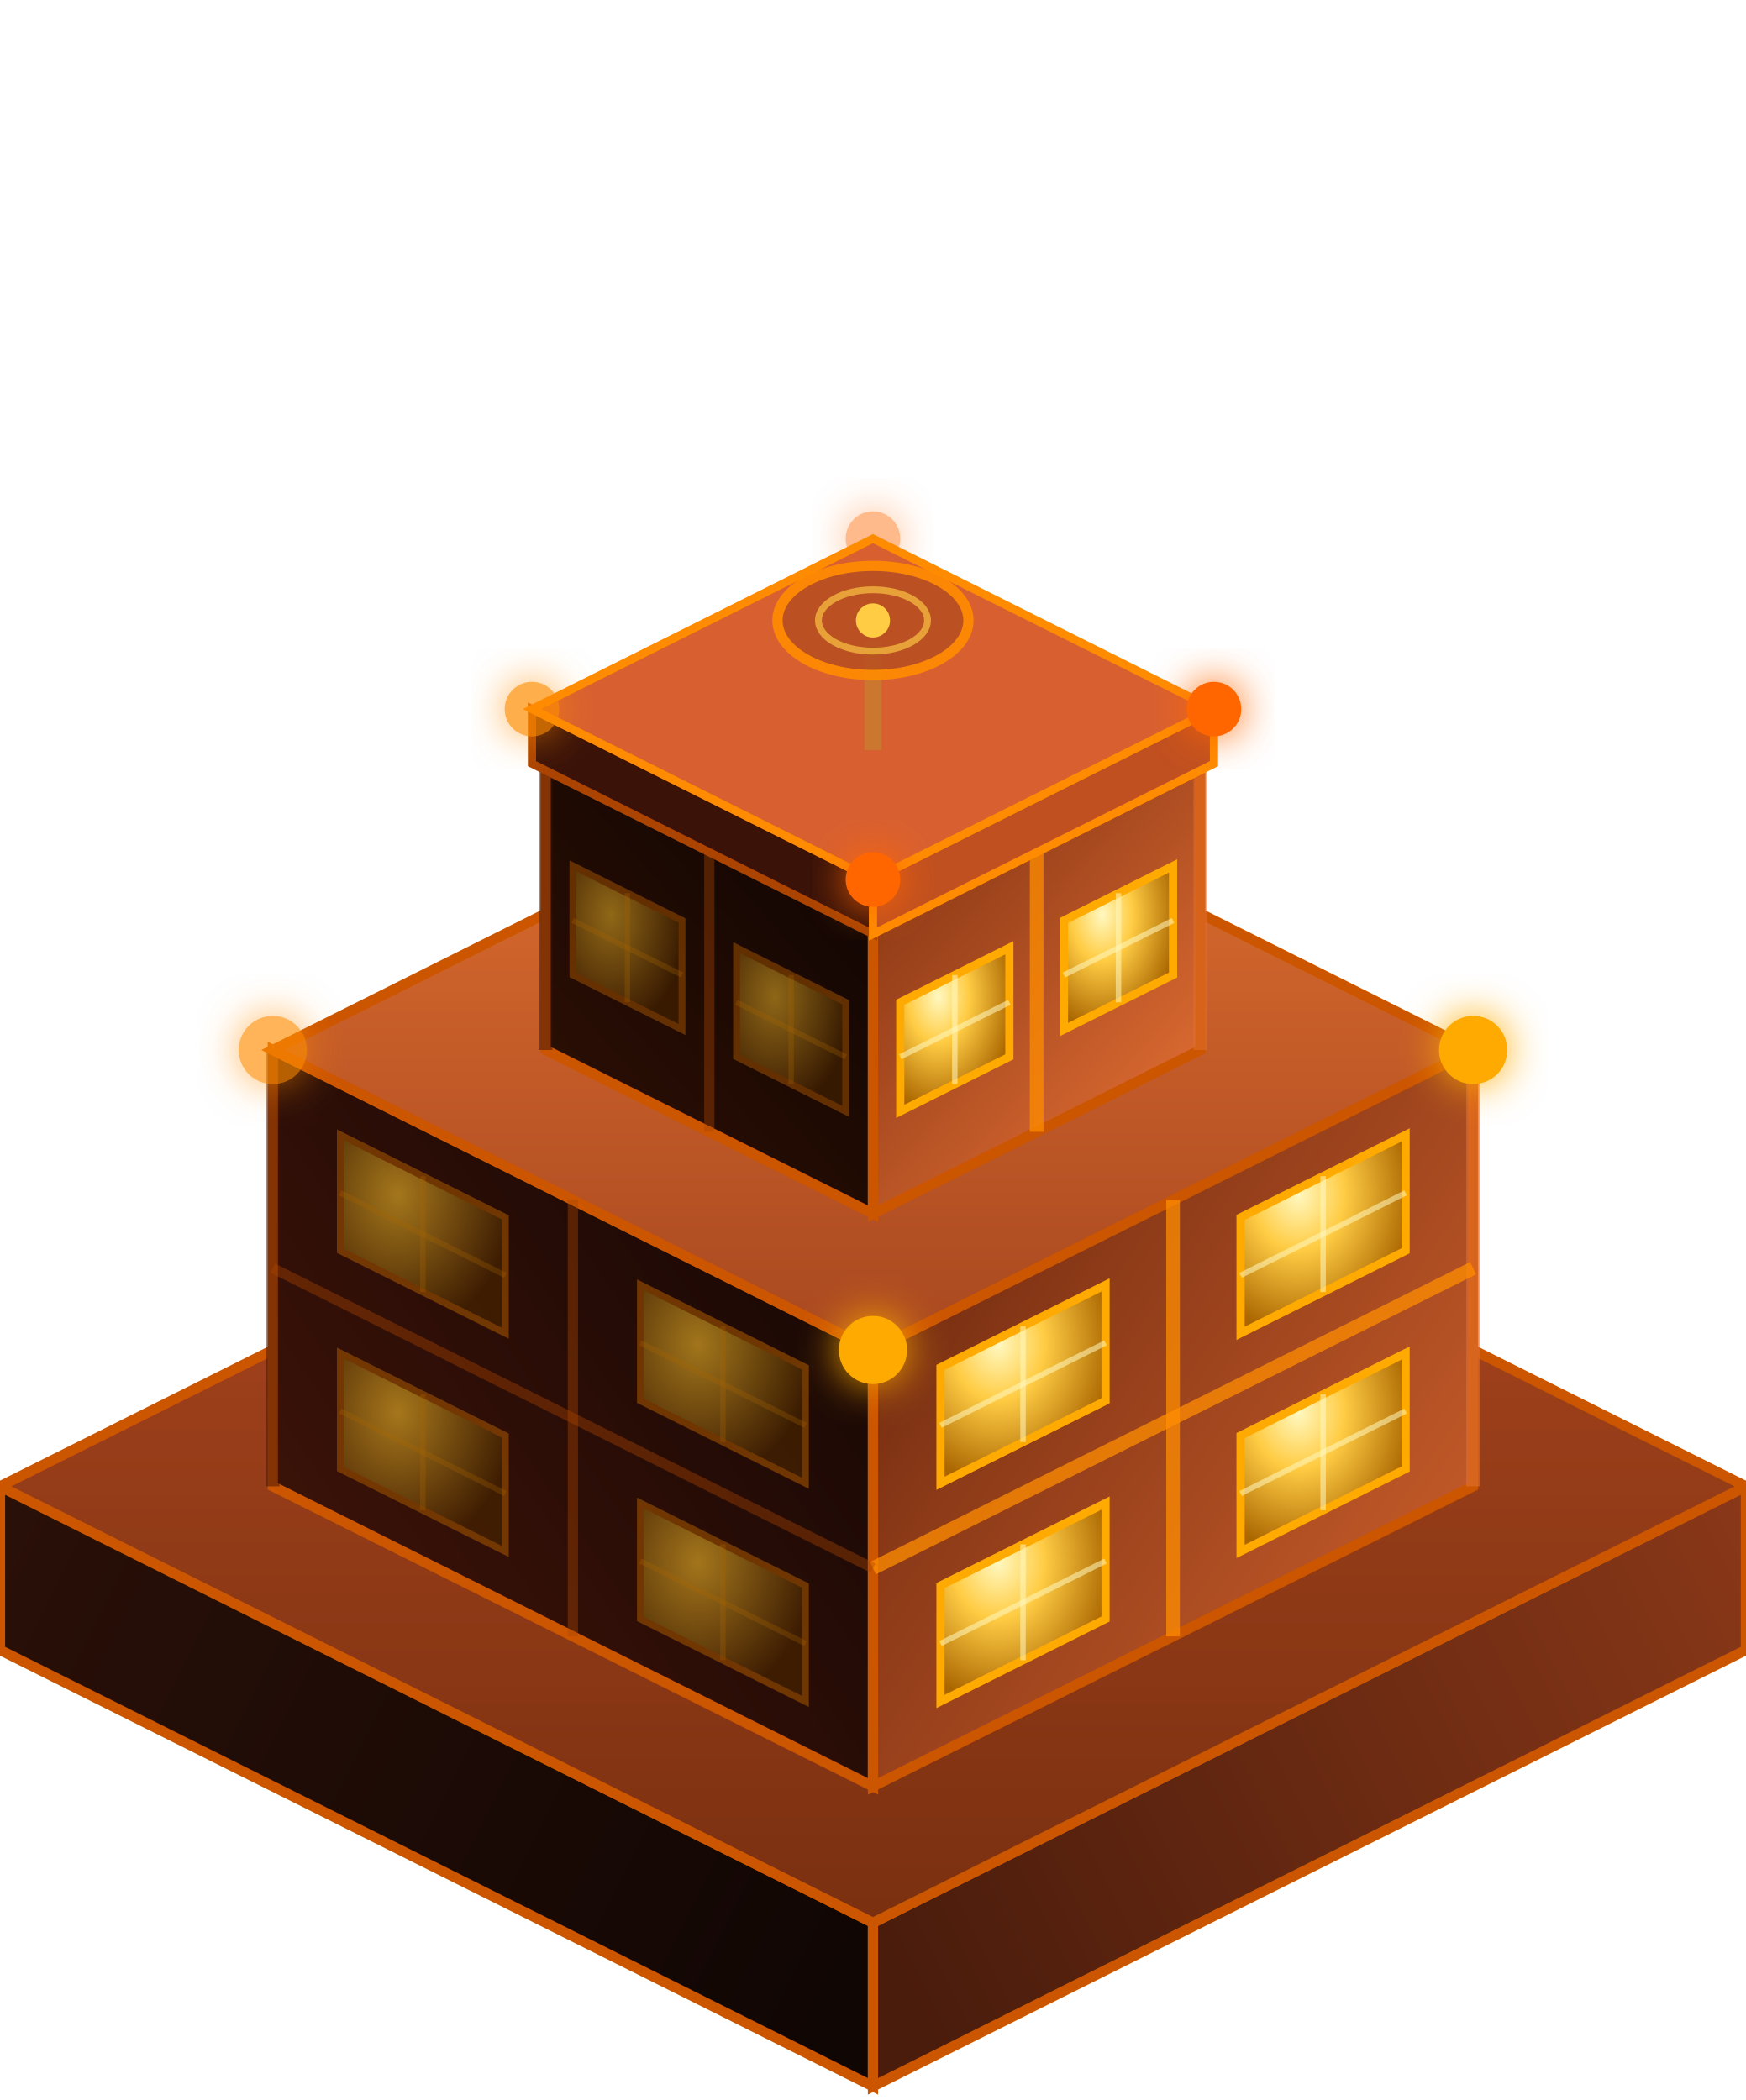
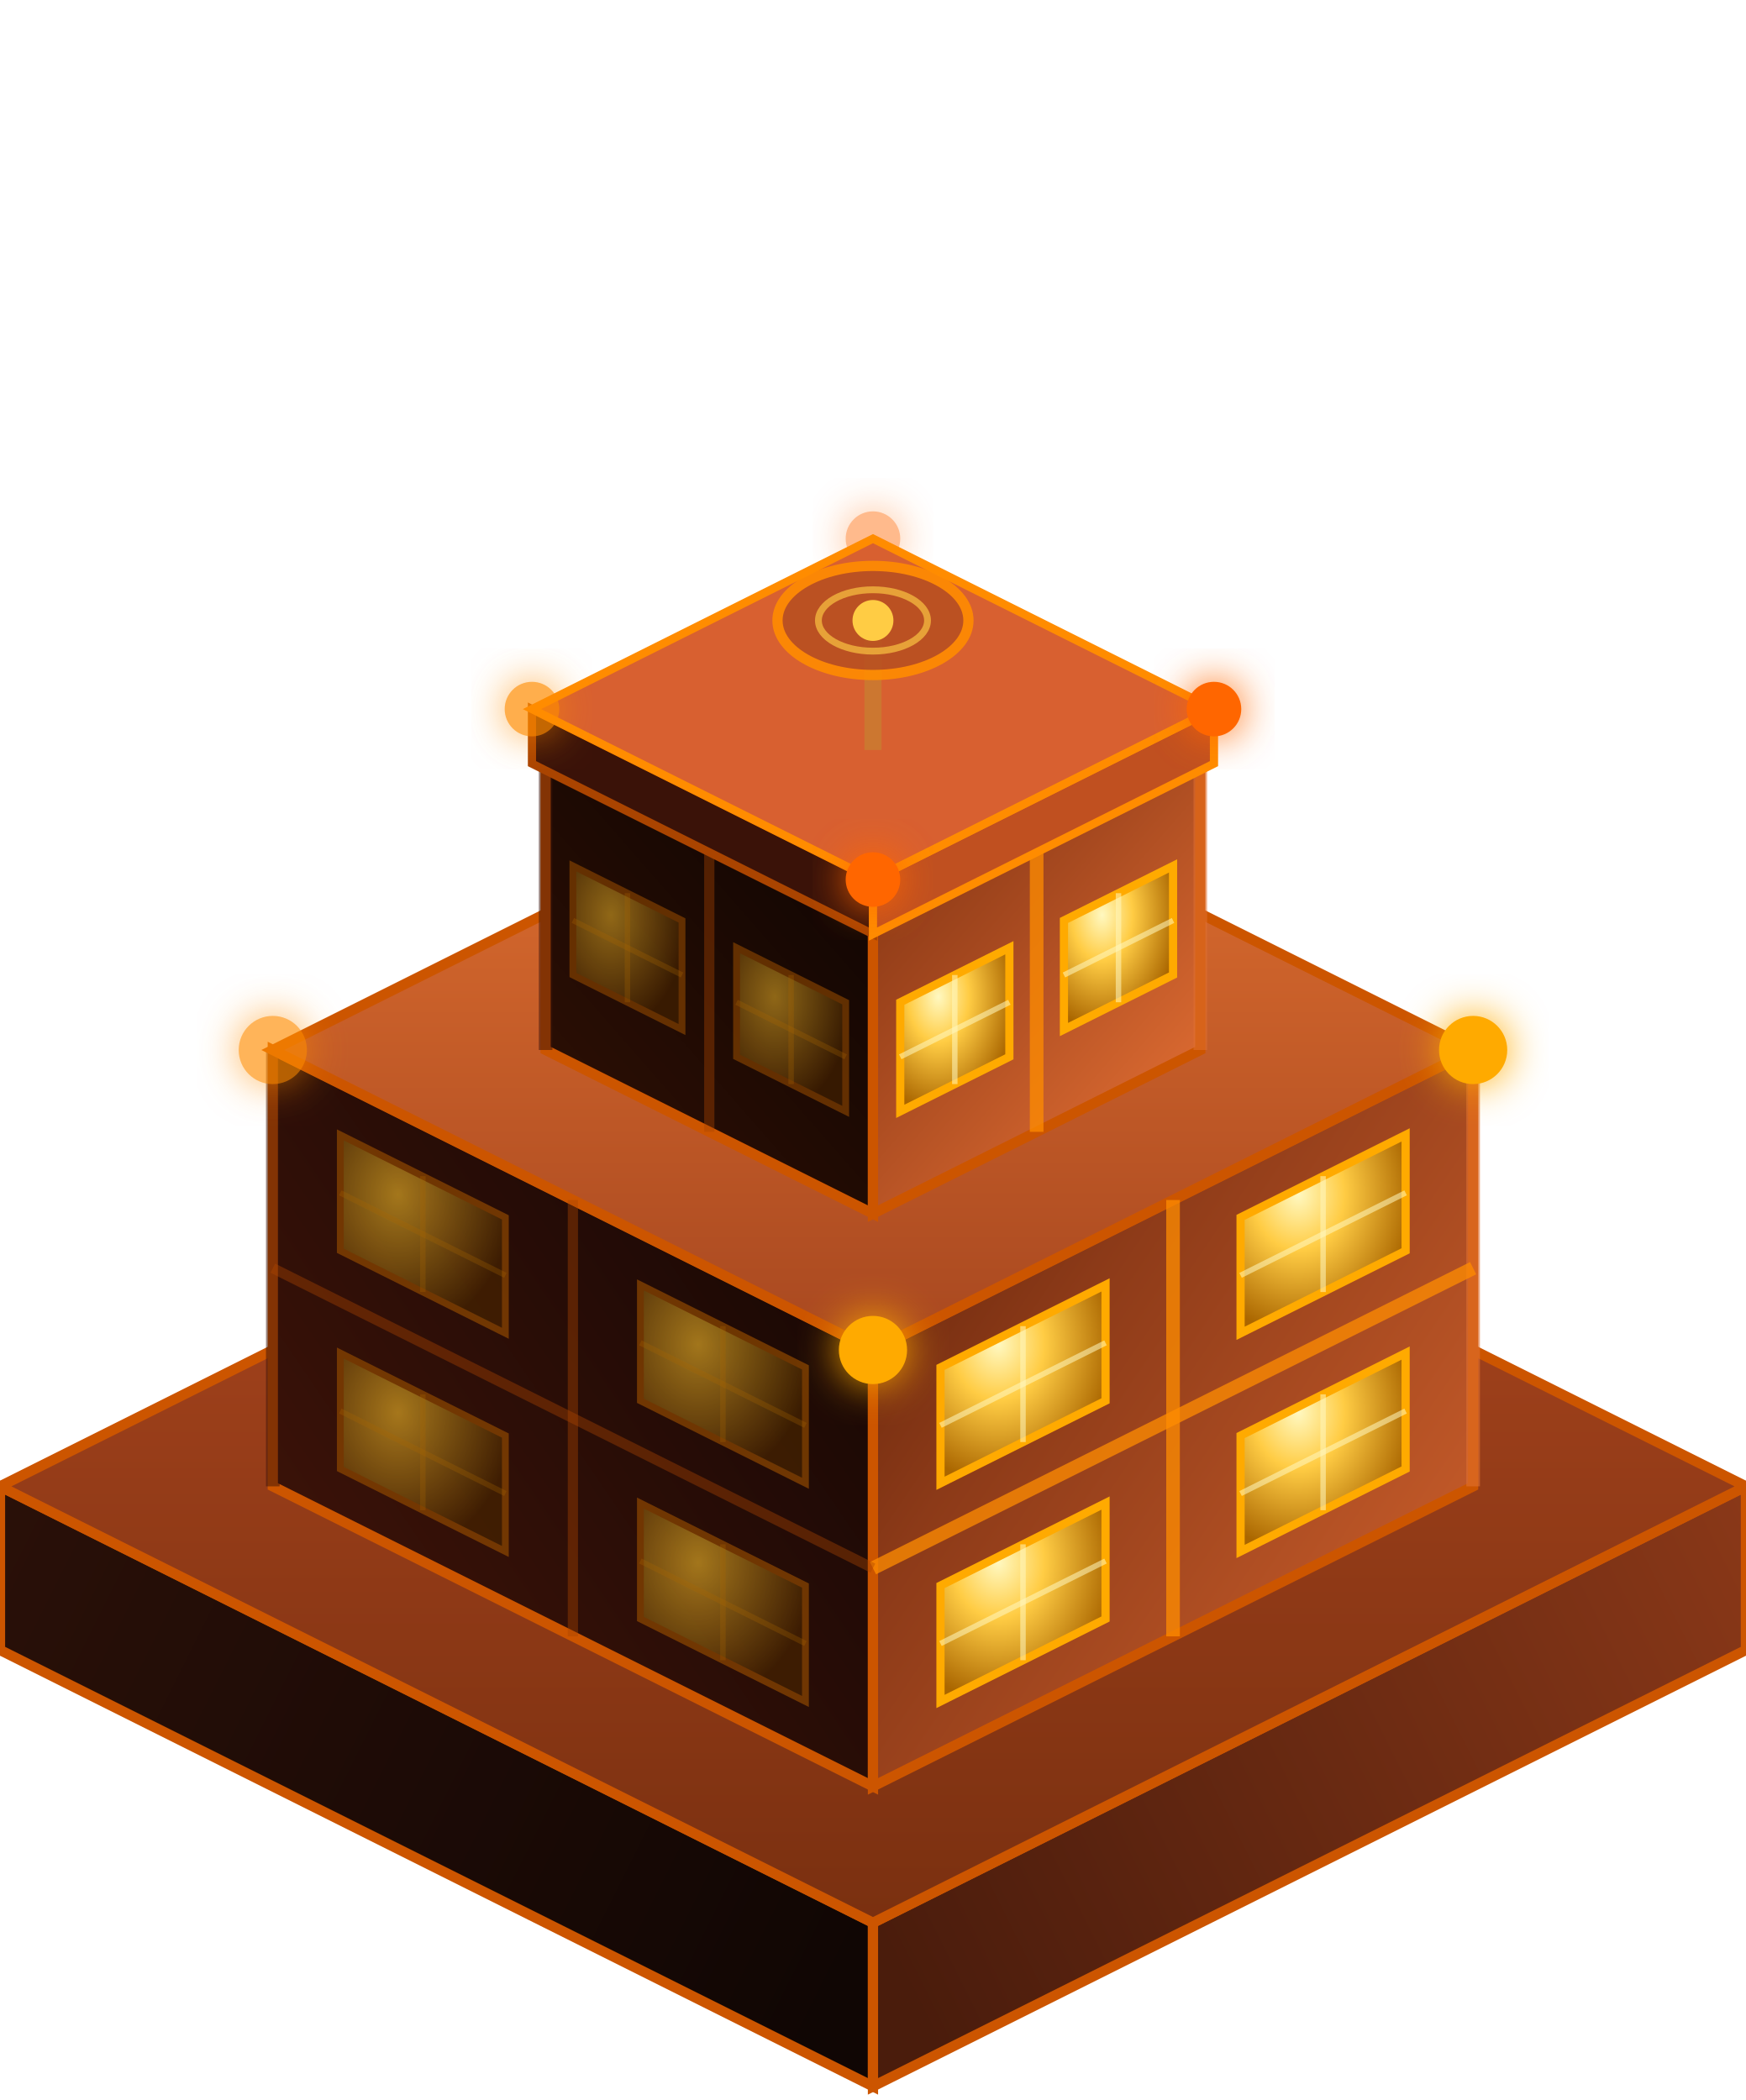
<svg xmlns="http://www.w3.org/2000/svg" viewBox="-128 -178 256 308" width="256" height="308">
  <defs>
    <linearGradient id="fR" gradientUnits="userSpaceOnUse" x1="128" y1="40" x2="0" y2="104">
      <stop offset="0%" stop-color="#8a3818" />
      <stop offset="100%" stop-color="#4a1c0c" />
    </linearGradient>
    <linearGradient id="fL" gradientUnits="userSpaceOnUse" x1="-128" y1="40" x2="0" y2="104">
      <stop offset="0%" stop-color="#2a1008" />
      <stop offset="100%" stop-color="#100604" />
    </linearGradient>
    <linearGradient id="fT" gradientUnits="userSpaceOnUse" x1="0" y1="-24" x2="0" y2="104">
      <stop offset="0%" stop-color="#b04820" />
      <stop offset="100%" stop-color="#7a3010" />
    </linearGradient>
    <linearGradient id="aR" gradientUnits="userSpaceOnUse" x1="88" y1="16" x2="0" y2="-44">
      <stop offset="0%" stop-color="#c05828" />
      <stop offset="60%" stop-color="#8c3a18" />
      <stop offset="100%" stop-color="#5c2008" />
    </linearGradient>
    <linearGradient id="aL" gradientUnits="userSpaceOnUse" x1="-88" y1="16" x2="0" y2="-44">
      <stop offset="0%" stop-color="#3a1208" />
      <stop offset="100%" stop-color="#120604" />
    </linearGradient>
    <linearGradient id="aT" gradientUnits="userSpaceOnUse" x1="0" y1="-92" x2="0" y2="-4">
      <stop offset="0%" stop-color="#e07030" />
      <stop offset="100%" stop-color="#a84820" />
    </linearGradient>
    <linearGradient id="bR" gradientUnits="userSpaceOnUse" x1="48" y1="-64" x2="0" y2="-106">
      <stop offset="0%" stop-color="#d86830" />
      <stop offset="50%" stop-color="#a84a20" />
      <stop offset="100%" stop-color="#7c3010" />
    </linearGradient>
    <linearGradient id="bL" gradientUnits="userSpaceOnUse" x1="-48" y1="-64" x2="0" y2="-106">
      <stop offset="0%" stop-color="#2a0e04" />
      <stop offset="100%" stop-color="#0c0402" />
    </linearGradient>
    <linearGradient id="bT" gradientUnits="userSpaceOnUse" x1="0" y1="-130" x2="0" y2="-82">
      <stop offset="0%" stop-color="#f07840" />
      <stop offset="100%" stop-color="#c05a28" />
    </linearGradient>
    <radialGradient id="winW" cx="35%" cy="30%" r="70%">
      <stop offset="0%" stop-color="#fff8c0" />
      <stop offset="40%" stop-color="#ffcc44" />
      <stop offset="100%" stop-color="#aa6600" />
    </radialGradient>
    <radialGradient id="winD" cx="35%" cy="30%" r="70%">
      <stop offset="0%" stop-color="#cc9922" />
      <stop offset="100%" stop-color="#442200" />
    </radialGradient>
    <filter id="glow" x="-60%" y="-60%" width="220%" height="220%">
      <feGaussianBlur stdDeviation="3" result="blur" />
      <feMerge>
        <feMergeNode in="blur" />
        <feMergeNode in="SourceGraphic" />
      </feMerge>
    </filter>
    <filter id="softglow" x="-80%" y="-80%" width="260%" height="260%">
      <feGaussianBlur stdDeviation="5" result="blur" />
      <feMerge>
        <feMergeNode in="blur" />
        <feMergeNode in="SourceGraphic" />
      </feMerge>
    </filter>
  </defs>
  <polygon points="-128,64 0,128 0,104 -128,40" fill="url(#fL)" stroke="#cc5500" stroke-width="1.5" />
  <polygon points="128,64 0,128 0,104 128,40" fill="url(#fR)" stroke="#cc5500" stroke-width="1.5" />
  <polygon points="0,-24 128,40 0,104 -128,40" fill="url(#fT)" stroke="#cc5500" stroke-width="1.5" />
  <g transform="translate(0, 24)">
    <polygon points="-88,16 0,60 0,-4 -88,-48" fill="url(#aL)" stroke="#cc5500" stroke-width="1.5" />
    <line x1="-88" y1="16" x2="-88" y2="-48" stroke="#3a1208" stroke-width="2" opacity="0.5" />
    <polygon points="-78.1,13.45 -53.9,25.55 -53.9,8.55 -78.1,-3.55" fill="url(#winD)" stroke="#884400" stroke-width="1" opacity="0.75" />
    <line x1="-66" y1="2.5" x2="-66" y2="19.5" stroke="#aa6600" stroke-width="0.8" opacity="0.28" />
    <line x1="-78.1" y1="4.95" x2="-53.9" y2="17.05" stroke="#aa6600" stroke-width="0.8" opacity="0.28" />
    <polygon points="-34.1,35.45 -9.9,47.55 -9.9,30.55 -34.1,18.45" fill="url(#winD)" stroke="#884400" stroke-width="1" opacity="0.75" />
    <line x1="-22" y1="24.5" x2="-22" y2="41.5" stroke="#aa6600" stroke-width="0.8" opacity="0.28" />
    <line x1="-34.1" y1="26.95" x2="-9.9" y2="39.05" stroke="#aa6600" stroke-width="0.8" opacity="0.28" />
    <polygon points="-78.1,-18.55 -53.9,-6.45 -53.9,-23.45 -78.1,-35.55" fill="url(#winD)" stroke="#884400" stroke-width="1" opacity="0.75" />
    <line x1="-66" y1="-29.5" x2="-66" y2="-12.5" stroke="#aa6600" stroke-width="0.8" opacity="0.28" />
    <line x1="-78.1" y1="-27.05" x2="-53.9" y2="-14.95" stroke="#aa6600" stroke-width="0.8" opacity="0.28" />
    <polygon points="-34.1,3.45 -9.9,15.55 -9.9,-1.45 -34.1,-13.55" fill="url(#winD)" stroke="#884400" stroke-width="1" opacity="0.75" />
    <line x1="-22" y1="-7.5" x2="-22" y2="9.5" stroke="#aa6600" stroke-width="0.8" opacity="0.28" />
    <line x1="-34.1" y1="-5.05" x2="-9.9" y2="7.05" stroke="#aa6600" stroke-width="0.8" opacity="0.28" />
    <polygon points="88,16 0,60 0,-4 88,-48" fill="url(#aR)" stroke="#cc5500" stroke-width="1.5" />
    <line x1="88" y1="16" x2="88" y2="-48" stroke="#e07030" stroke-width="2" opacity="0.6" />
    <polygon points="78.1,13.45 53.9,25.55 53.9,8.55 78.1,-3.55" fill="url(#winW)" stroke="#ffaa00" stroke-width="1.2" />
    <line x1="66" y1="2.5" x2="66" y2="19.5" stroke="#fff8c0" stroke-width="0.8" opacity="0.55" />
    <line x1="78.1" y1="4.95" x2="53.9" y2="17.05" stroke="#fff8c0" stroke-width="0.8" opacity="0.55" />
    <polygon points="34.1,35.45 9.9,47.55 9.9,30.55 34.1,18.45" fill="url(#winW)" stroke="#ffaa00" stroke-width="1.2" />
    <line x1="22" y1="24.5" x2="22" y2="41.5" stroke="#fff8c0" stroke-width="0.8" opacity="0.55" />
    <line x1="34.1" y1="26.95" x2="9.9" y2="39.05" stroke="#fff8c0" stroke-width="0.8" opacity="0.55" />
    <polygon points="78.1,-18.55 53.9,-6.45 53.9,-23.45 78.1,-35.55" fill="url(#winW)" stroke="#ffaa00" stroke-width="1.2" />
    <line x1="66" y1="-29.5" x2="66" y2="-12.5" stroke="#fff8c0" stroke-width="0.8" opacity="0.55" />
    <line x1="78.1" y1="-27.05" x2="53.9" y2="-14.95" stroke="#fff8c0" stroke-width="0.8" opacity="0.55" />
    <polygon points="34.1,3.45 9.9,15.55 9.9,-1.45 34.1,-13.55" fill="url(#winW)" stroke="#ffaa00" stroke-width="1.2" />
    <line x1="22" y1="-7.5" x2="22" y2="9.5" stroke="#fff8c0" stroke-width="0.8" opacity="0.55" />
    <line x1="34.1" y1="-5.05" x2="9.9" y2="7.05" stroke="#fff8c0" stroke-width="0.8" opacity="0.55" />
    <polygon points="0,-92 88,-48 0,-4 -88,-48" fill="url(#aT)" stroke="#cc5500" stroke-width="1.5" />
    <line x1="44" y1="-26" x2="44" y2="38" stroke="#ff8c00" stroke-width="2" opacity="0.75" />
    <line x1="-44" y1="-26" x2="-44" y2="38" stroke="#aa4400" stroke-width="1.5" opacity="0.4" />
    <line x1="88" y1="-16" x2="0" y2="28" stroke="#ff8c00" stroke-width="2" opacity="0.75" />
    <line x1="0" y1="28" x2="-88" y2="-16" stroke="#aa4400" stroke-width="1.5" opacity="0.4" />
    <circle cx="88" cy="-48" r="5" fill="#ffaa00" filter="url(#glow)" />
    <circle cx="-88" cy="-48" r="5" fill="#ff8c00" filter="url(#glow)" opacity="0.65" />
    <circle cx="0" cy="-4" r="5" fill="#ffaa00" filter="url(#glow)" />
  </g>
  <g transform="translate(0, 40)">
    <polygon points="-48,-64 0,-40 0,-82 -48,-106" fill="url(#bL)" stroke="#cc5500" stroke-width="1.5" />
    <line x1="-48" y1="-64" x2="-48" y2="-106" stroke="#3a1208" stroke-width="2" opacity="0.5" />
    <polygon points="-44,-75 -28,-67 -28,-83 -44,-91" fill="url(#winD)" stroke="#884400" stroke-width="1" opacity="0.65" />
    <line x1="-36" y1="-87" x2="-36" y2="-71" stroke="#aa6600" stroke-width="0.8" opacity="0.28" />
    <line x1="-44" y1="-83" x2="-28" y2="-75" stroke="#aa6600" stroke-width="0.8" opacity="0.28" />
    <polygon points="-20,-63 -4,-55 -4,-71 -20,-79" fill="url(#winD)" stroke="#884400" stroke-width="1" opacity="0.65" />
    <line x1="-12" y1="-75" x2="-12" y2="-59" stroke="#aa6600" stroke-width="0.8" opacity="0.28" />
    <line x1="-20" y1="-71" x2="-4" y2="-63" stroke="#aa6600" stroke-width="0.8" opacity="0.28" />
    <polygon points="48,-64 0,-40 0,-82 48,-106" fill="url(#bR)" stroke="#cc5500" stroke-width="1.5" />
    <line x1="48" y1="-64" x2="48" y2="-106" stroke="#e07030" stroke-width="2" opacity="0.55" />
    <polygon points="44,-75 28,-67 28,-83 44,-91" fill="url(#winW)" stroke="#ffaa00" stroke-width="1.2" />
    <line x1="36" y1="-87" x2="36" y2="-71" stroke="#fff8c0" stroke-width="0.8" opacity="0.55" />
    <line x1="44" y1="-83" x2="28" y2="-75" stroke="#fff8c0" stroke-width="0.8" opacity="0.55" />
    <polygon points="20,-63 4,-55 4,-71 20,-79" fill="url(#winW)" stroke="#ffaa00" stroke-width="1.2" />
    <line x1="12" y1="-75" x2="12" y2="-59" stroke="#fff8c0" stroke-width="0.8" opacity="0.55" />
    <line x1="20" y1="-71" x2="4" y2="-63" stroke="#fff8c0" stroke-width="0.8" opacity="0.55" />
    <polygon points="0,-130 48,-106 0,-82 -48,-106" fill="url(#bT)" stroke="#cc5500" stroke-width="1.5" />
    <line x1="24" y1="-94" x2="24" y2="-52" stroke="#ff8c00" stroke-width="2" opacity="0.75" />
    <line x1="-24" y1="-94" x2="-24" y2="-52" stroke="#aa4400" stroke-width="1.5" opacity="0.4" />
  </g>
  <g transform="translate(0, 39)">
    <polygon points="-50,-105 0,-80 0,-88 -50,-113" fill="#3a1208" stroke="#aa4400" stroke-width="1.2" />
    <polygon points="50,-105 0,-80 0,-88 50,-113" fill="#c05020" stroke="#ff8c00" stroke-width="1.2" />
    <circle cx="0" cy="-138" r="4" fill="#ff6600" filter="url(#glow)" opacity="0.45" />
    <polygon points="0,-138 50,-113 0,-88 -50,-113" fill="#d86030" stroke="#ff8c00" stroke-width="1.2" />
    <circle cx="50" cy="-113" r="4" fill="#ff6600" filter="url(#glow)" />
    <circle cx="-50" cy="-113" r="4" fill="#ff8c00" filter="url(#glow)" opacity="0.7" />
    <circle cx="0" cy="-88" r="4" fill="#ff6600" filter="url(#glow)" />
    <g transform="translate(0, 25)">
-       <line x1="0" y1="-132" x2="0" y2="-148" stroke="#cc7730" stroke-width="2.5" />
+       <line x1="0" y1="-132" x2="0" y2="-151" stroke="#cc7730" stroke-width="2.5" />
      <ellipse cx="0" cy="-151" rx="14" ry="8" fill="#b85020" stroke="#ff8c00" stroke-width="1.5" opacity="0.9" />
      <ellipse cx="0" cy="-151" rx="8" ry="4.5" fill="none" stroke="#ffcc44" stroke-width="1" opacity="0.65" />
-       <circle cx="0" cy="-151" r="2.5" fill="#ffcc44" />
+       <circle cx="0" cy="-151" r="3" fill="#ffcc44" />
    </g>
  </g>
</svg>
